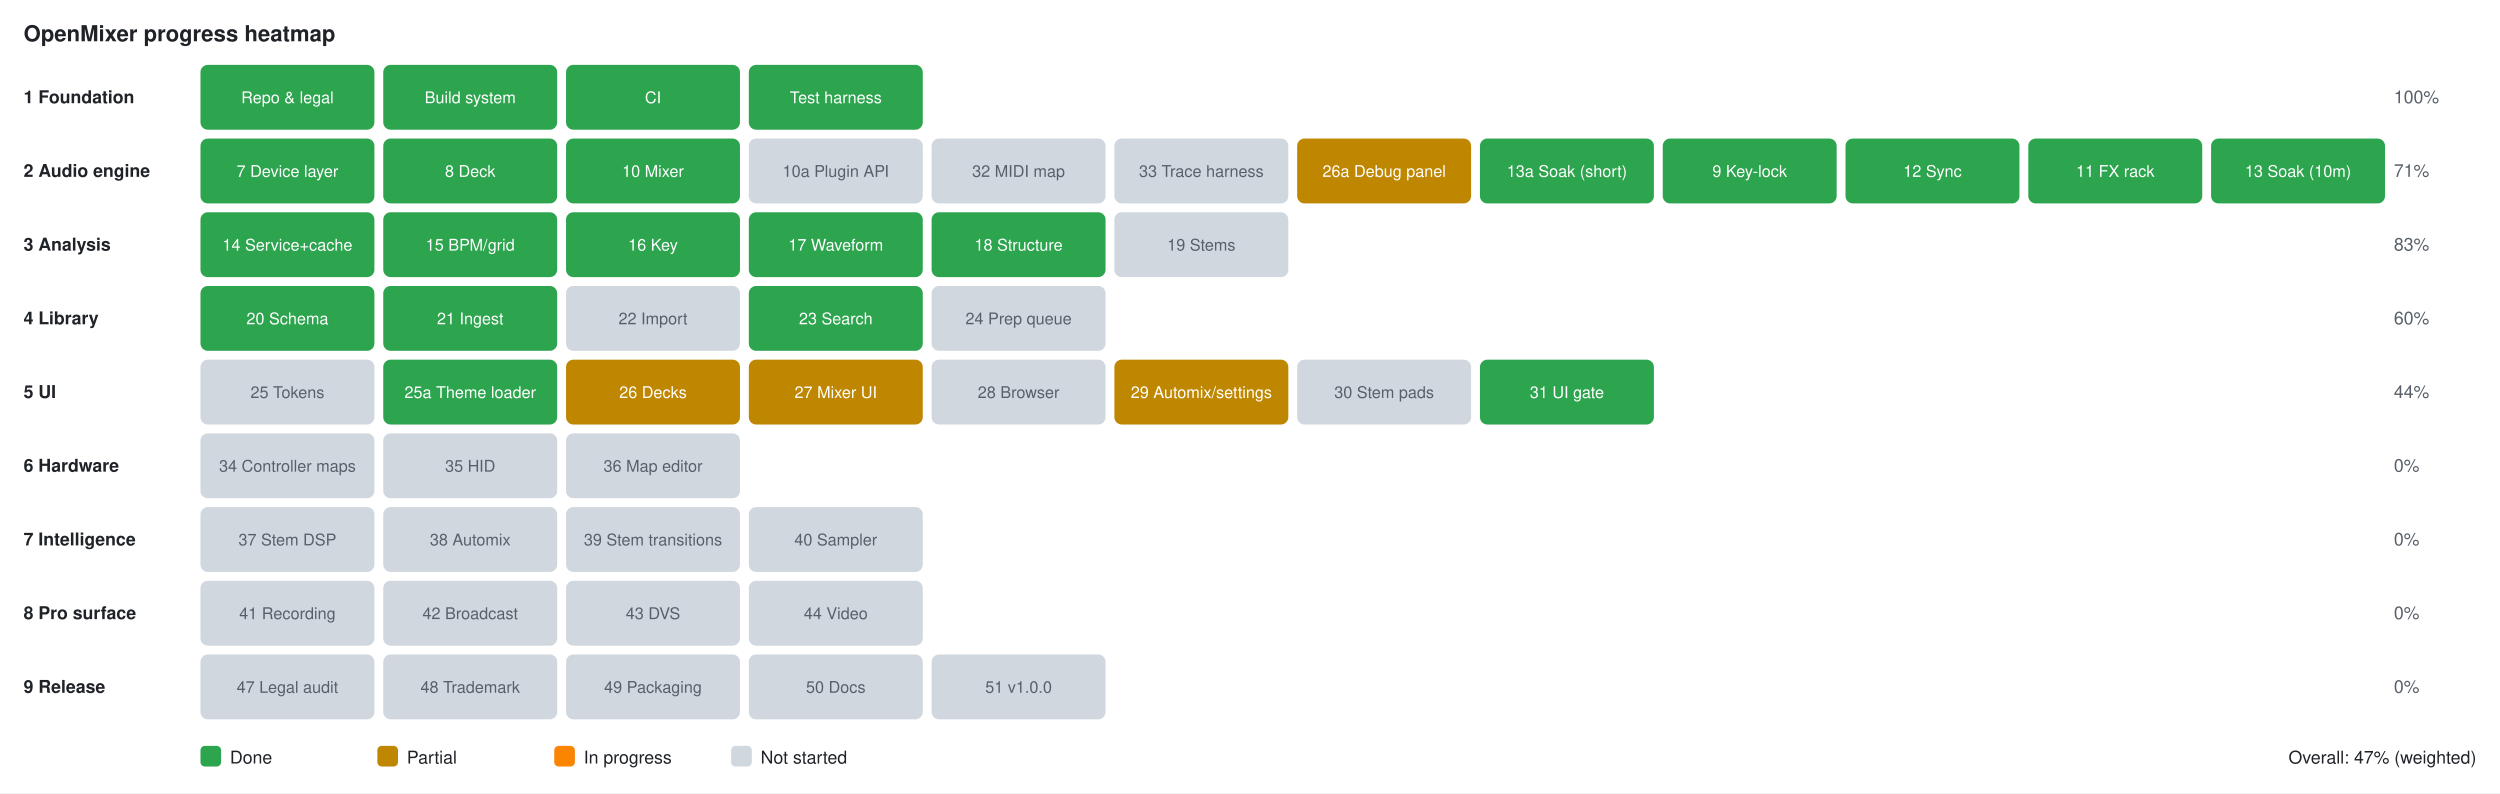
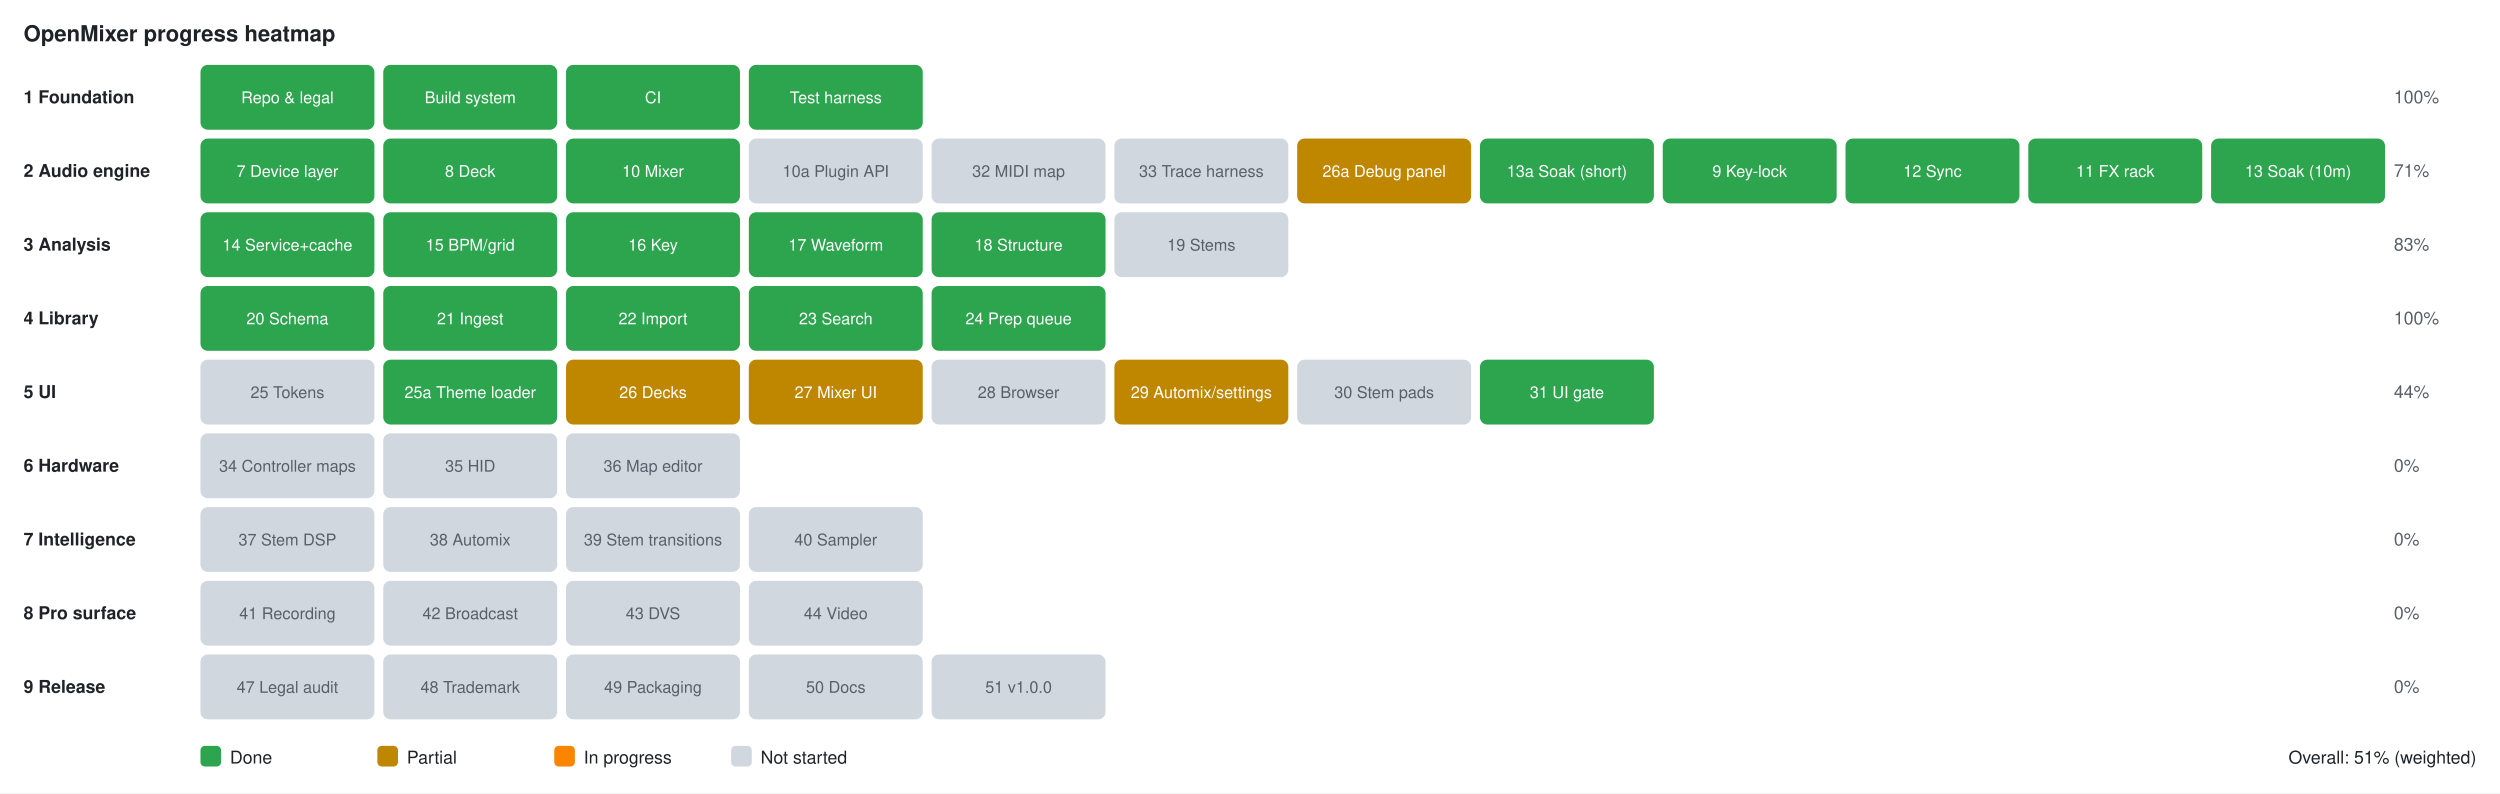
<svg xmlns="http://www.w3.org/2000/svg" width="1696" height="538" viewBox="0 0 1696 538" font-family="-apple-system,Segoe UI,Helvetica,Arial,sans-serif">
  <rect width="100%" height="100%" fill="#ffffff" />
  <text x="16" y="28" font-size="15" font-weight="600" fill="#1f2328">OpenMixer progress heatmap</text>
  <text x="16" y="70.0" font-size="12" font-weight="600" fill="#1f2328">1 Foundation</text>
  <g>
    <rect x="136" y="44" width="118" height="44" rx="5" fill="#2da44e" />
    <text x="195.0" y="70.0" font-size="11" text-anchor="middle" fill="#ffffff">Repo &amp; legal</text>
  </g>
  <g>
    <rect x="260" y="44" width="118" height="44" rx="5" fill="#2da44e" />
    <text x="319.0" y="70.0" font-size="11" text-anchor="middle" fill="#ffffff">Build system</text>
  </g>
  <g>
    <rect x="384" y="44" width="118" height="44" rx="5" fill="#2da44e" />
    <text x="443.0" y="70.0" font-size="11" text-anchor="middle" fill="#ffffff">CI</text>
  </g>
  <g>
    <rect x="508" y="44" width="118" height="44" rx="5" fill="#2da44e" />
    <text x="567.0" y="70.0" font-size="11" text-anchor="middle" fill="#ffffff">Test harness</text>
  </g>
  <text x="1624" y="70.0" font-size="12" fill="#57606a">100%</text>
  <text x="16" y="120.0" font-size="12" font-weight="600" fill="#1f2328">2 Audio engine</text>
  <g>
    <rect x="136" y="94" width="118" height="44" rx="5" fill="#2da44e" />
    <text x="195.0" y="120.0" font-size="11" text-anchor="middle" fill="#ffffff">7 Device layer</text>
  </g>
  <g>
    <rect x="260" y="94" width="118" height="44" rx="5" fill="#2da44e" />
    <text x="319.0" y="120.0" font-size="11" text-anchor="middle" fill="#ffffff">8 Deck</text>
  </g>
  <g>
    <rect x="384" y="94" width="118" height="44" rx="5" fill="#2da44e" />
    <text x="443.0" y="120.0" font-size="11" text-anchor="middle" fill="#ffffff">10 Mixer</text>
  </g>
  <g>
    <rect x="508" y="94" width="118" height="44" rx="5" fill="#d0d7de" />
    <text x="567.0" y="120.0" font-size="11" text-anchor="middle" fill="#57606a">10a Plugin API</text>
  </g>
  <g>
    <rect x="632" y="94" width="118" height="44" rx="5" fill="#d0d7de" />
    <text x="691.0" y="120.0" font-size="11" text-anchor="middle" fill="#57606a">32 MIDI map</text>
  </g>
  <g>
    <rect x="756" y="94" width="118" height="44" rx="5" fill="#d0d7de" />
    <text x="815.0" y="120.0" font-size="11" text-anchor="middle" fill="#57606a">33 Trace harness</text>
  </g>
  <g>
    <rect x="880" y="94" width="118" height="44" rx="5" fill="#bf8700" />
    <text x="939.0" y="120.0" font-size="11" text-anchor="middle" fill="#ffffff">26a Debug panel</text>
  </g>
  <g>
    <rect x="1004" y="94" width="118" height="44" rx="5" fill="#2da44e" />
    <text x="1063.0" y="120.0" font-size="11" text-anchor="middle" fill="#ffffff">13a Soak (short)</text>
  </g>
  <g>
    <rect x="1128" y="94" width="118" height="44" rx="5" fill="#2da44e" />
    <text x="1187.0" y="120.0" font-size="11" text-anchor="middle" fill="#ffffff">9 Key-lock</text>
  </g>
  <g>
    <rect x="1252" y="94" width="118" height="44" rx="5" fill="#2da44e" />
    <text x="1311.0" y="120.0" font-size="11" text-anchor="middle" fill="#ffffff">12 Sync</text>
  </g>
  <g>
    <rect x="1376" y="94" width="118" height="44" rx="5" fill="#2da44e" />
    <text x="1435.0" y="120.0" font-size="11" text-anchor="middle" fill="#ffffff">11 FX rack</text>
  </g>
  <g>
    <rect x="1500" y="94" width="118" height="44" rx="5" fill="#2da44e" />
    <text x="1559.0" y="120.0" font-size="11" text-anchor="middle" fill="#ffffff">13 Soak (10m)</text>
  </g>
  <text x="1624" y="120.0" font-size="12" fill="#57606a">71%</text>
  <text x="16" y="170.0" font-size="12" font-weight="600" fill="#1f2328">3 Analysis</text>
  <g>
    <rect x="136" y="144" width="118" height="44" rx="5" fill="#2da44e" />
    <text x="195.0" y="170.0" font-size="11" text-anchor="middle" fill="#ffffff">14 Service+cache</text>
  </g>
  <g>
    <rect x="260" y="144" width="118" height="44" rx="5" fill="#2da44e" />
    <text x="319.0" y="170.0" font-size="11" text-anchor="middle" fill="#ffffff">15 BPM/grid</text>
  </g>
  <g>
    <rect x="384" y="144" width="118" height="44" rx="5" fill="#2da44e" />
    <text x="443.0" y="170.0" font-size="11" text-anchor="middle" fill="#ffffff">16 Key</text>
  </g>
  <g>
    <rect x="508" y="144" width="118" height="44" rx="5" fill="#2da44e" />
    <text x="567.0" y="170.0" font-size="11" text-anchor="middle" fill="#ffffff">17 Waveform</text>
  </g>
  <g>
    <rect x="632" y="144" width="118" height="44" rx="5" fill="#2da44e" />
    <text x="691.0" y="170.0" font-size="11" text-anchor="middle" fill="#ffffff">18 Structure</text>
  </g>
  <g>
    <rect x="756" y="144" width="118" height="44" rx="5" fill="#d0d7de" />
    <text x="815.0" y="170.0" font-size="11" text-anchor="middle" fill="#57606a">19 Stems</text>
  </g>
  <text x="1624" y="170.0" font-size="12" fill="#57606a">83%</text>
  <text x="16" y="220.0" font-size="12" font-weight="600" fill="#1f2328">4 Library</text>
  <g>
    <rect x="136" y="194" width="118" height="44" rx="5" fill="#2da44e" />
    <text x="195.0" y="220.0" font-size="11" text-anchor="middle" fill="#ffffff">20 Schema</text>
  </g>
  <g>
    <rect x="260" y="194" width="118" height="44" rx="5" fill="#2da44e" />
    <text x="319.0" y="220.0" font-size="11" text-anchor="middle" fill="#ffffff">21 Ingest</text>
  </g>
  <g>
-     <rect x="384" y="194" width="118" height="44" rx="5" fill="#d0d7de" />
-     <text x="443.0" y="220.0" font-size="11" text-anchor="middle" fill="#57606a">22 Import</text>
+     <rect x="384" y="194" width="118" height="44" rx="5" fill="#2da44e" />
+     <text x="443.0" y="220.0" font-size="11" text-anchor="middle" fill="#ffffff">22 Import</text>
  </g>
  <g>
    <rect x="508" y="194" width="118" height="44" rx="5" fill="#2da44e" />
    <text x="567.0" y="220.0" font-size="11" text-anchor="middle" fill="#ffffff">23 Search</text>
  </g>
  <g>
-     <rect x="632" y="194" width="118" height="44" rx="5" fill="#d0d7de" />
-     <text x="691.0" y="220.0" font-size="11" text-anchor="middle" fill="#57606a">24 Prep queue</text>
-   </g>
-   <text x="1624" y="220.0" font-size="12" fill="#57606a">60%</text>
+     <rect x="632" y="194" width="118" height="44" rx="5" fill="#2da44e" />
+     <text x="691.0" y="220.0" font-size="11" text-anchor="middle" fill="#ffffff">24 Prep queue</text>
+   </g>
+   <text x="1624" y="220.0" font-size="12" fill="#57606a">100%</text>
  <text x="16" y="270.0" font-size="12" font-weight="600" fill="#1f2328">5 UI</text>
  <g>
    <rect x="136" y="244" width="118" height="44" rx="5" fill="#d0d7de" />
    <text x="195.0" y="270.0" font-size="11" text-anchor="middle" fill="#57606a">25 Tokens</text>
  </g>
  <g>
    <rect x="260" y="244" width="118" height="44" rx="5" fill="#2da44e" />
    <text x="319.0" y="270.0" font-size="11" text-anchor="middle" fill="#ffffff">25a Theme loader</text>
  </g>
  <g>
    <rect x="384" y="244" width="118" height="44" rx="5" fill="#bf8700" />
    <text x="443.0" y="270.0" font-size="11" text-anchor="middle" fill="#ffffff">26 Decks</text>
  </g>
  <g>
    <rect x="508" y="244" width="118" height="44" rx="5" fill="#bf8700" />
    <text x="567.0" y="270.0" font-size="11" text-anchor="middle" fill="#ffffff">27 Mixer UI</text>
  </g>
  <g>
    <rect x="632" y="244" width="118" height="44" rx="5" fill="#d0d7de" />
    <text x="691.0" y="270.0" font-size="11" text-anchor="middle" fill="#57606a">28 Browser</text>
  </g>
  <g>
    <rect x="756" y="244" width="118" height="44" rx="5" fill="#bf8700" />
    <text x="815.0" y="270.0" font-size="11" text-anchor="middle" fill="#ffffff">29 Automix/settings</text>
  </g>
  <g>
    <rect x="880" y="244" width="118" height="44" rx="5" fill="#d0d7de" />
    <text x="939.0" y="270.0" font-size="11" text-anchor="middle" fill="#57606a">30 Stem pads</text>
  </g>
  <g>
    <rect x="1004" y="244" width="118" height="44" rx="5" fill="#2da44e" />
    <text x="1063.0" y="270.0" font-size="11" text-anchor="middle" fill="#ffffff">31 UI gate</text>
  </g>
  <text x="1624" y="270.0" font-size="12" fill="#57606a">44%</text>
  <text x="16" y="320.0" font-size="12" font-weight="600" fill="#1f2328">6 Hardware</text>
  <g>
    <rect x="136" y="294" width="118" height="44" rx="5" fill="#d0d7de" />
    <text x="195.0" y="320.0" font-size="11" text-anchor="middle" fill="#57606a">34 Controller maps</text>
  </g>
  <g>
    <rect x="260" y="294" width="118" height="44" rx="5" fill="#d0d7de" />
    <text x="319.0" y="320.0" font-size="11" text-anchor="middle" fill="#57606a">35 HID</text>
  </g>
  <g>
    <rect x="384" y="294" width="118" height="44" rx="5" fill="#d0d7de" />
    <text x="443.0" y="320.0" font-size="11" text-anchor="middle" fill="#57606a">36 Map editor</text>
  </g>
  <text x="1624" y="320.0" font-size="12" fill="#57606a">0%</text>
  <text x="16" y="370.0" font-size="12" font-weight="600" fill="#1f2328">7 Intelligence</text>
  <g>
    <rect x="136" y="344" width="118" height="44" rx="5" fill="#d0d7de" />
    <text x="195.0" y="370.0" font-size="11" text-anchor="middle" fill="#57606a">37 Stem DSP</text>
  </g>
  <g>
    <rect x="260" y="344" width="118" height="44" rx="5" fill="#d0d7de" />
    <text x="319.0" y="370.0" font-size="11" text-anchor="middle" fill="#57606a">38 Automix</text>
  </g>
  <g>
    <rect x="384" y="344" width="118" height="44" rx="5" fill="#d0d7de" />
    <text x="443.0" y="370.0" font-size="11" text-anchor="middle" fill="#57606a">39 Stem transitions</text>
  </g>
  <g>
    <rect x="508" y="344" width="118" height="44" rx="5" fill="#d0d7de" />
    <text x="567.0" y="370.0" font-size="11" text-anchor="middle" fill="#57606a">40 Sampler</text>
  </g>
  <text x="1624" y="370.0" font-size="12" fill="#57606a">0%</text>
  <text x="16" y="420.0" font-size="12" font-weight="600" fill="#1f2328">8 Pro surface</text>
  <g>
    <rect x="136" y="394" width="118" height="44" rx="5" fill="#d0d7de" />
    <text x="195.0" y="420.0" font-size="11" text-anchor="middle" fill="#57606a">41 Recording</text>
  </g>
  <g>
    <rect x="260" y="394" width="118" height="44" rx="5" fill="#d0d7de" />
    <text x="319.0" y="420.0" font-size="11" text-anchor="middle" fill="#57606a">42 Broadcast</text>
  </g>
  <g>
    <rect x="384" y="394" width="118" height="44" rx="5" fill="#d0d7de" />
    <text x="443.0" y="420.0" font-size="11" text-anchor="middle" fill="#57606a">43 DVS</text>
  </g>
  <g>
    <rect x="508" y="394" width="118" height="44" rx="5" fill="#d0d7de" />
    <text x="567.0" y="420.0" font-size="11" text-anchor="middle" fill="#57606a">44 Video</text>
  </g>
  <text x="1624" y="420.0" font-size="12" fill="#57606a">0%</text>
  <text x="16" y="470.0" font-size="12" font-weight="600" fill="#1f2328">9 Release</text>
  <g>
    <rect x="136" y="444" width="118" height="44" rx="5" fill="#d0d7de" />
    <text x="195.0" y="470.0" font-size="11" text-anchor="middle" fill="#57606a">47 Legal audit</text>
  </g>
  <g>
    <rect x="260" y="444" width="118" height="44" rx="5" fill="#d0d7de" />
    <text x="319.0" y="470.0" font-size="11" text-anchor="middle" fill="#57606a">48 Trademark</text>
  </g>
  <g>
    <rect x="384" y="444" width="118" height="44" rx="5" fill="#d0d7de" />
    <text x="443.0" y="470.0" font-size="11" text-anchor="middle" fill="#57606a">49 Packaging</text>
  </g>
  <g>
    <rect x="508" y="444" width="118" height="44" rx="5" fill="#d0d7de" />
    <text x="567.0" y="470.0" font-size="11" text-anchor="middle" fill="#57606a">50 Docs</text>
  </g>
  <g>
    <rect x="632" y="444" width="118" height="44" rx="5" fill="#d0d7de" />
    <text x="691.0" y="470.0" font-size="11" text-anchor="middle" fill="#57606a">51 v1.0.0</text>
  </g>
  <text x="1624" y="470.0" font-size="12" fill="#57606a">0%</text>
  <rect x="136" y="506" width="14" height="14" rx="3" fill="#2da44e" />
  <text x="156" y="518" font-size="12" fill="#1f2328">Done</text>
  <rect x="256" y="506" width="14" height="14" rx="3" fill="#bf8700" />
  <text x="276" y="518" font-size="12" fill="#1f2328">Partial</text>
  <rect x="376" y="506" width="14" height="14" rx="3" fill="#fb8500" />
  <text x="396" y="518" font-size="12" fill="#1f2328">In progress</text>
  <rect x="496" y="506" width="14" height="14" rx="3" fill="#d0d7de" />
  <text x="516" y="518" font-size="12" fill="#1f2328">Not started</text>
-   <text x="1680" y="518" font-size="12" text-anchor="end" fill="#1f2328">Overall: 47% (weighted)</text>
+   <text x="1680" y="518" font-size="12" text-anchor="end" fill="#1f2328">Overall: 51% (weighted)</text>
</svg>
